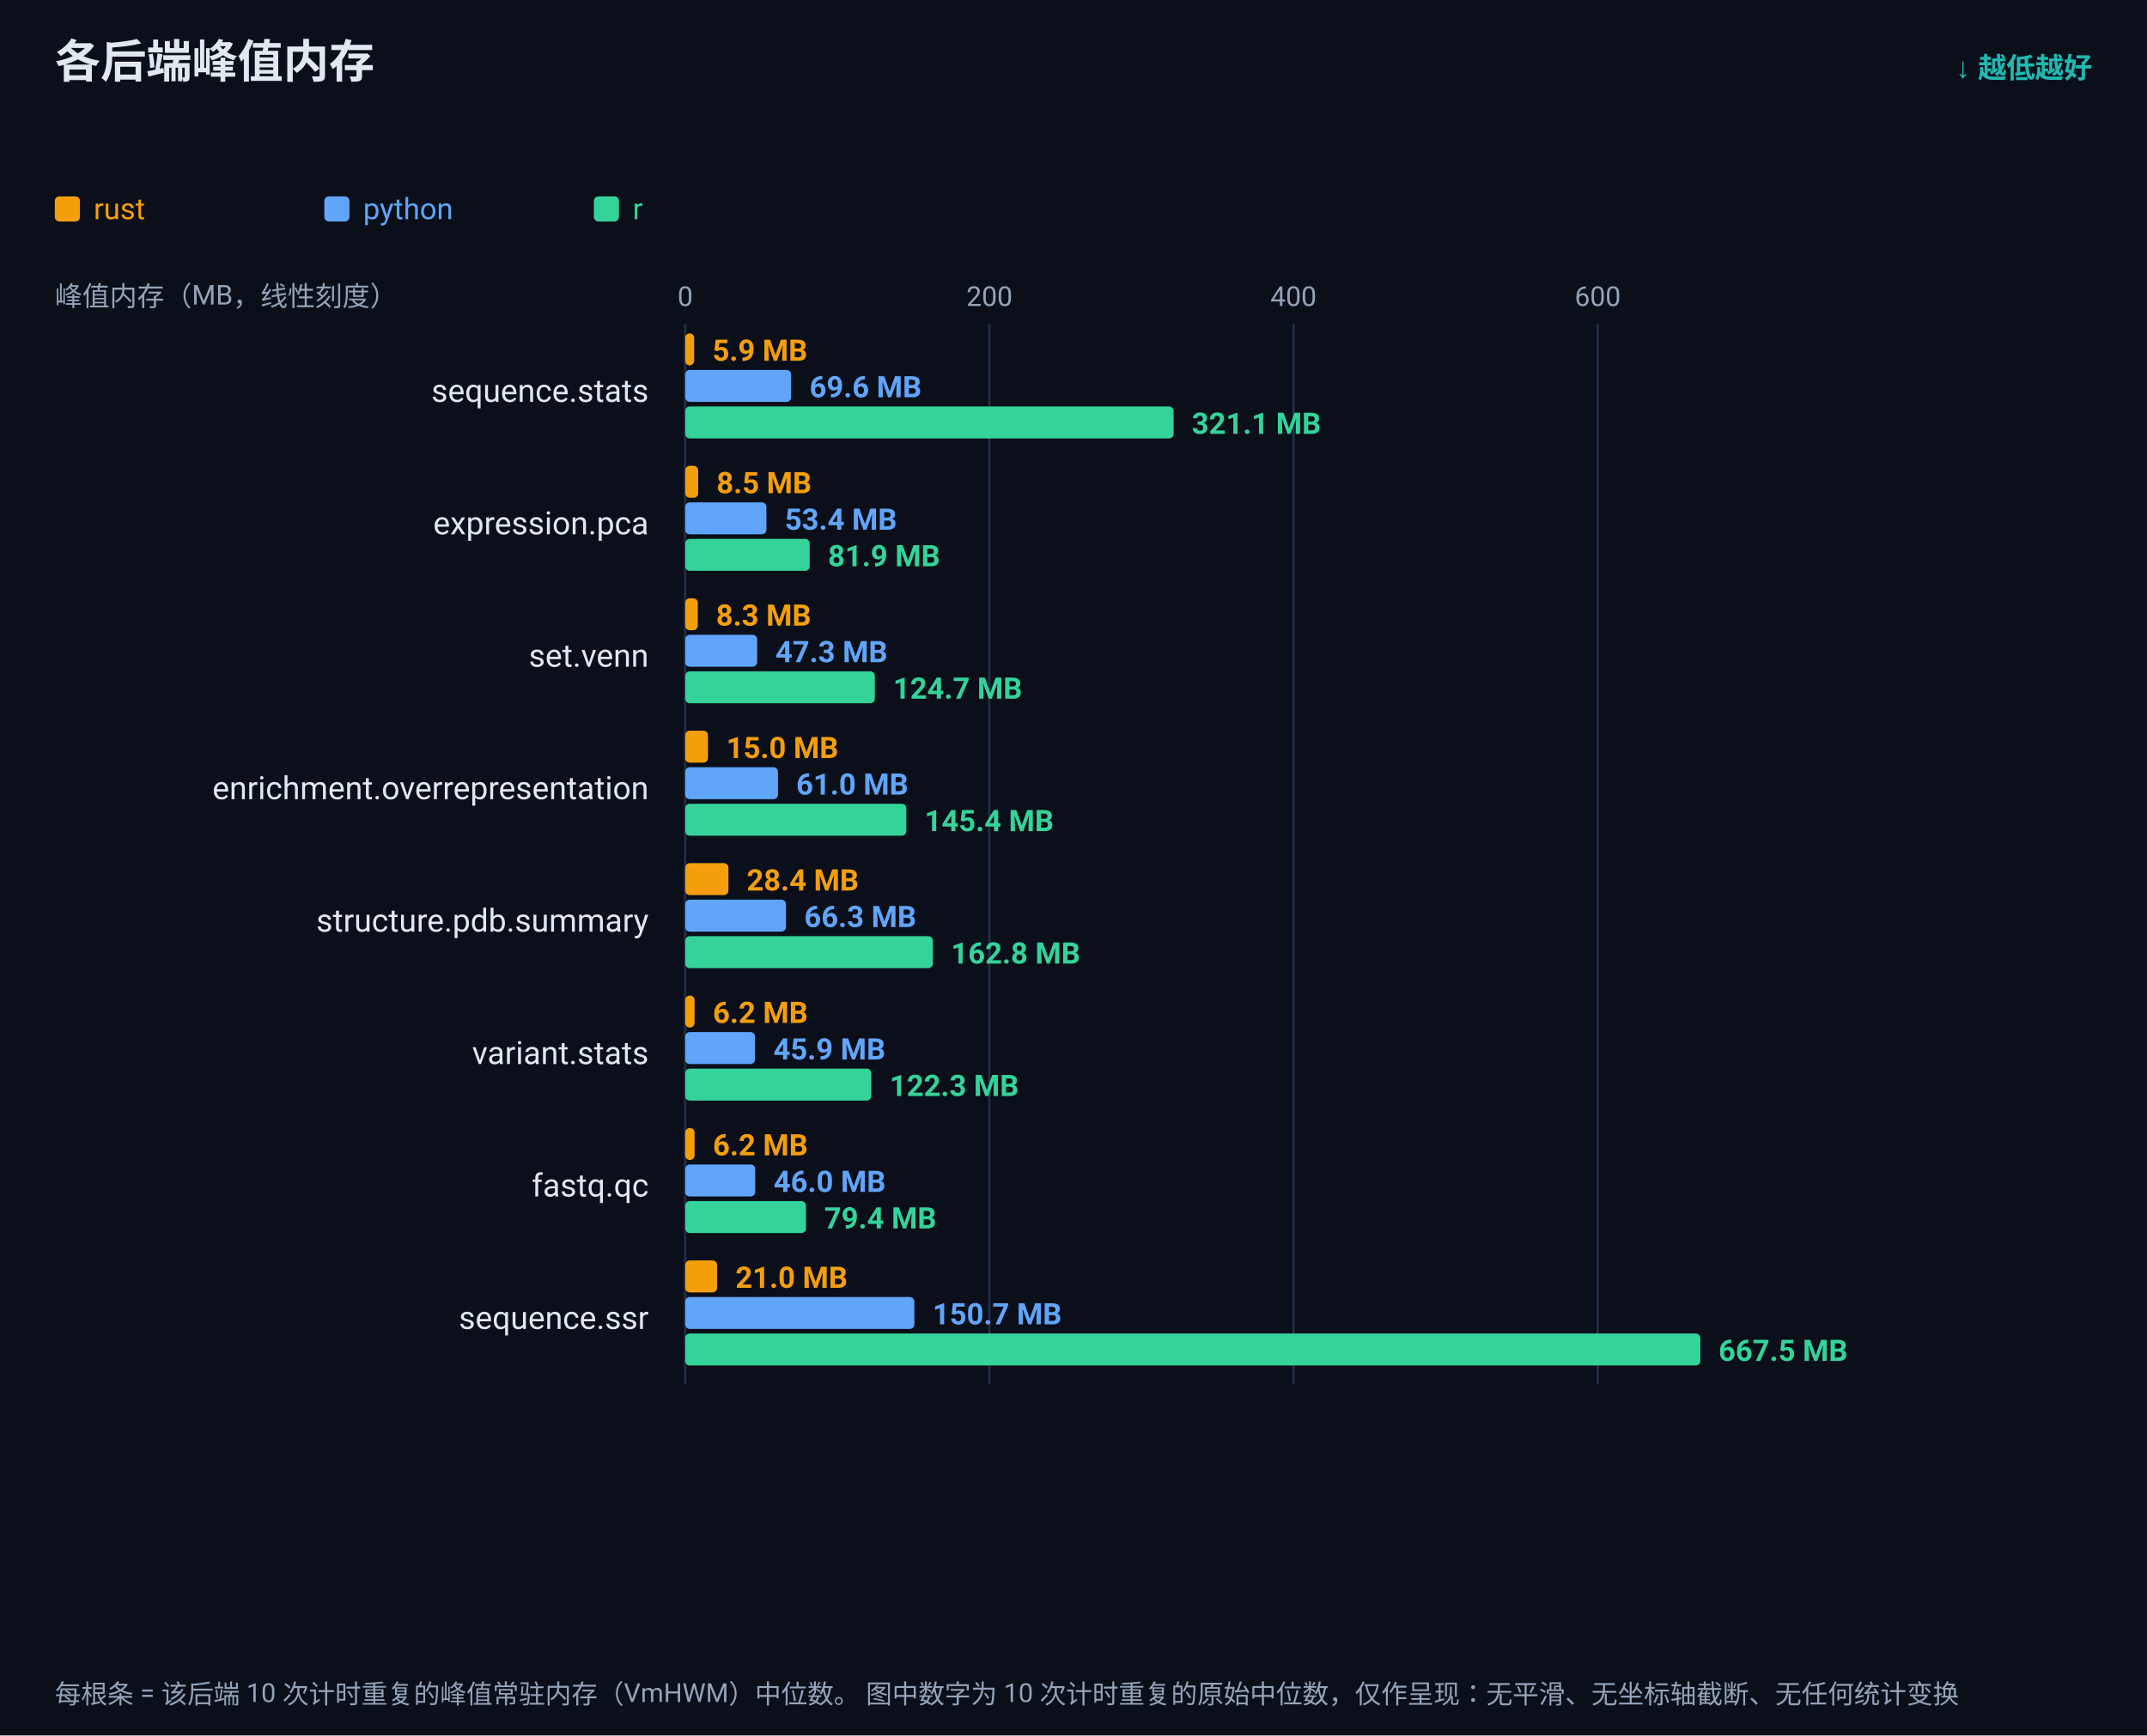
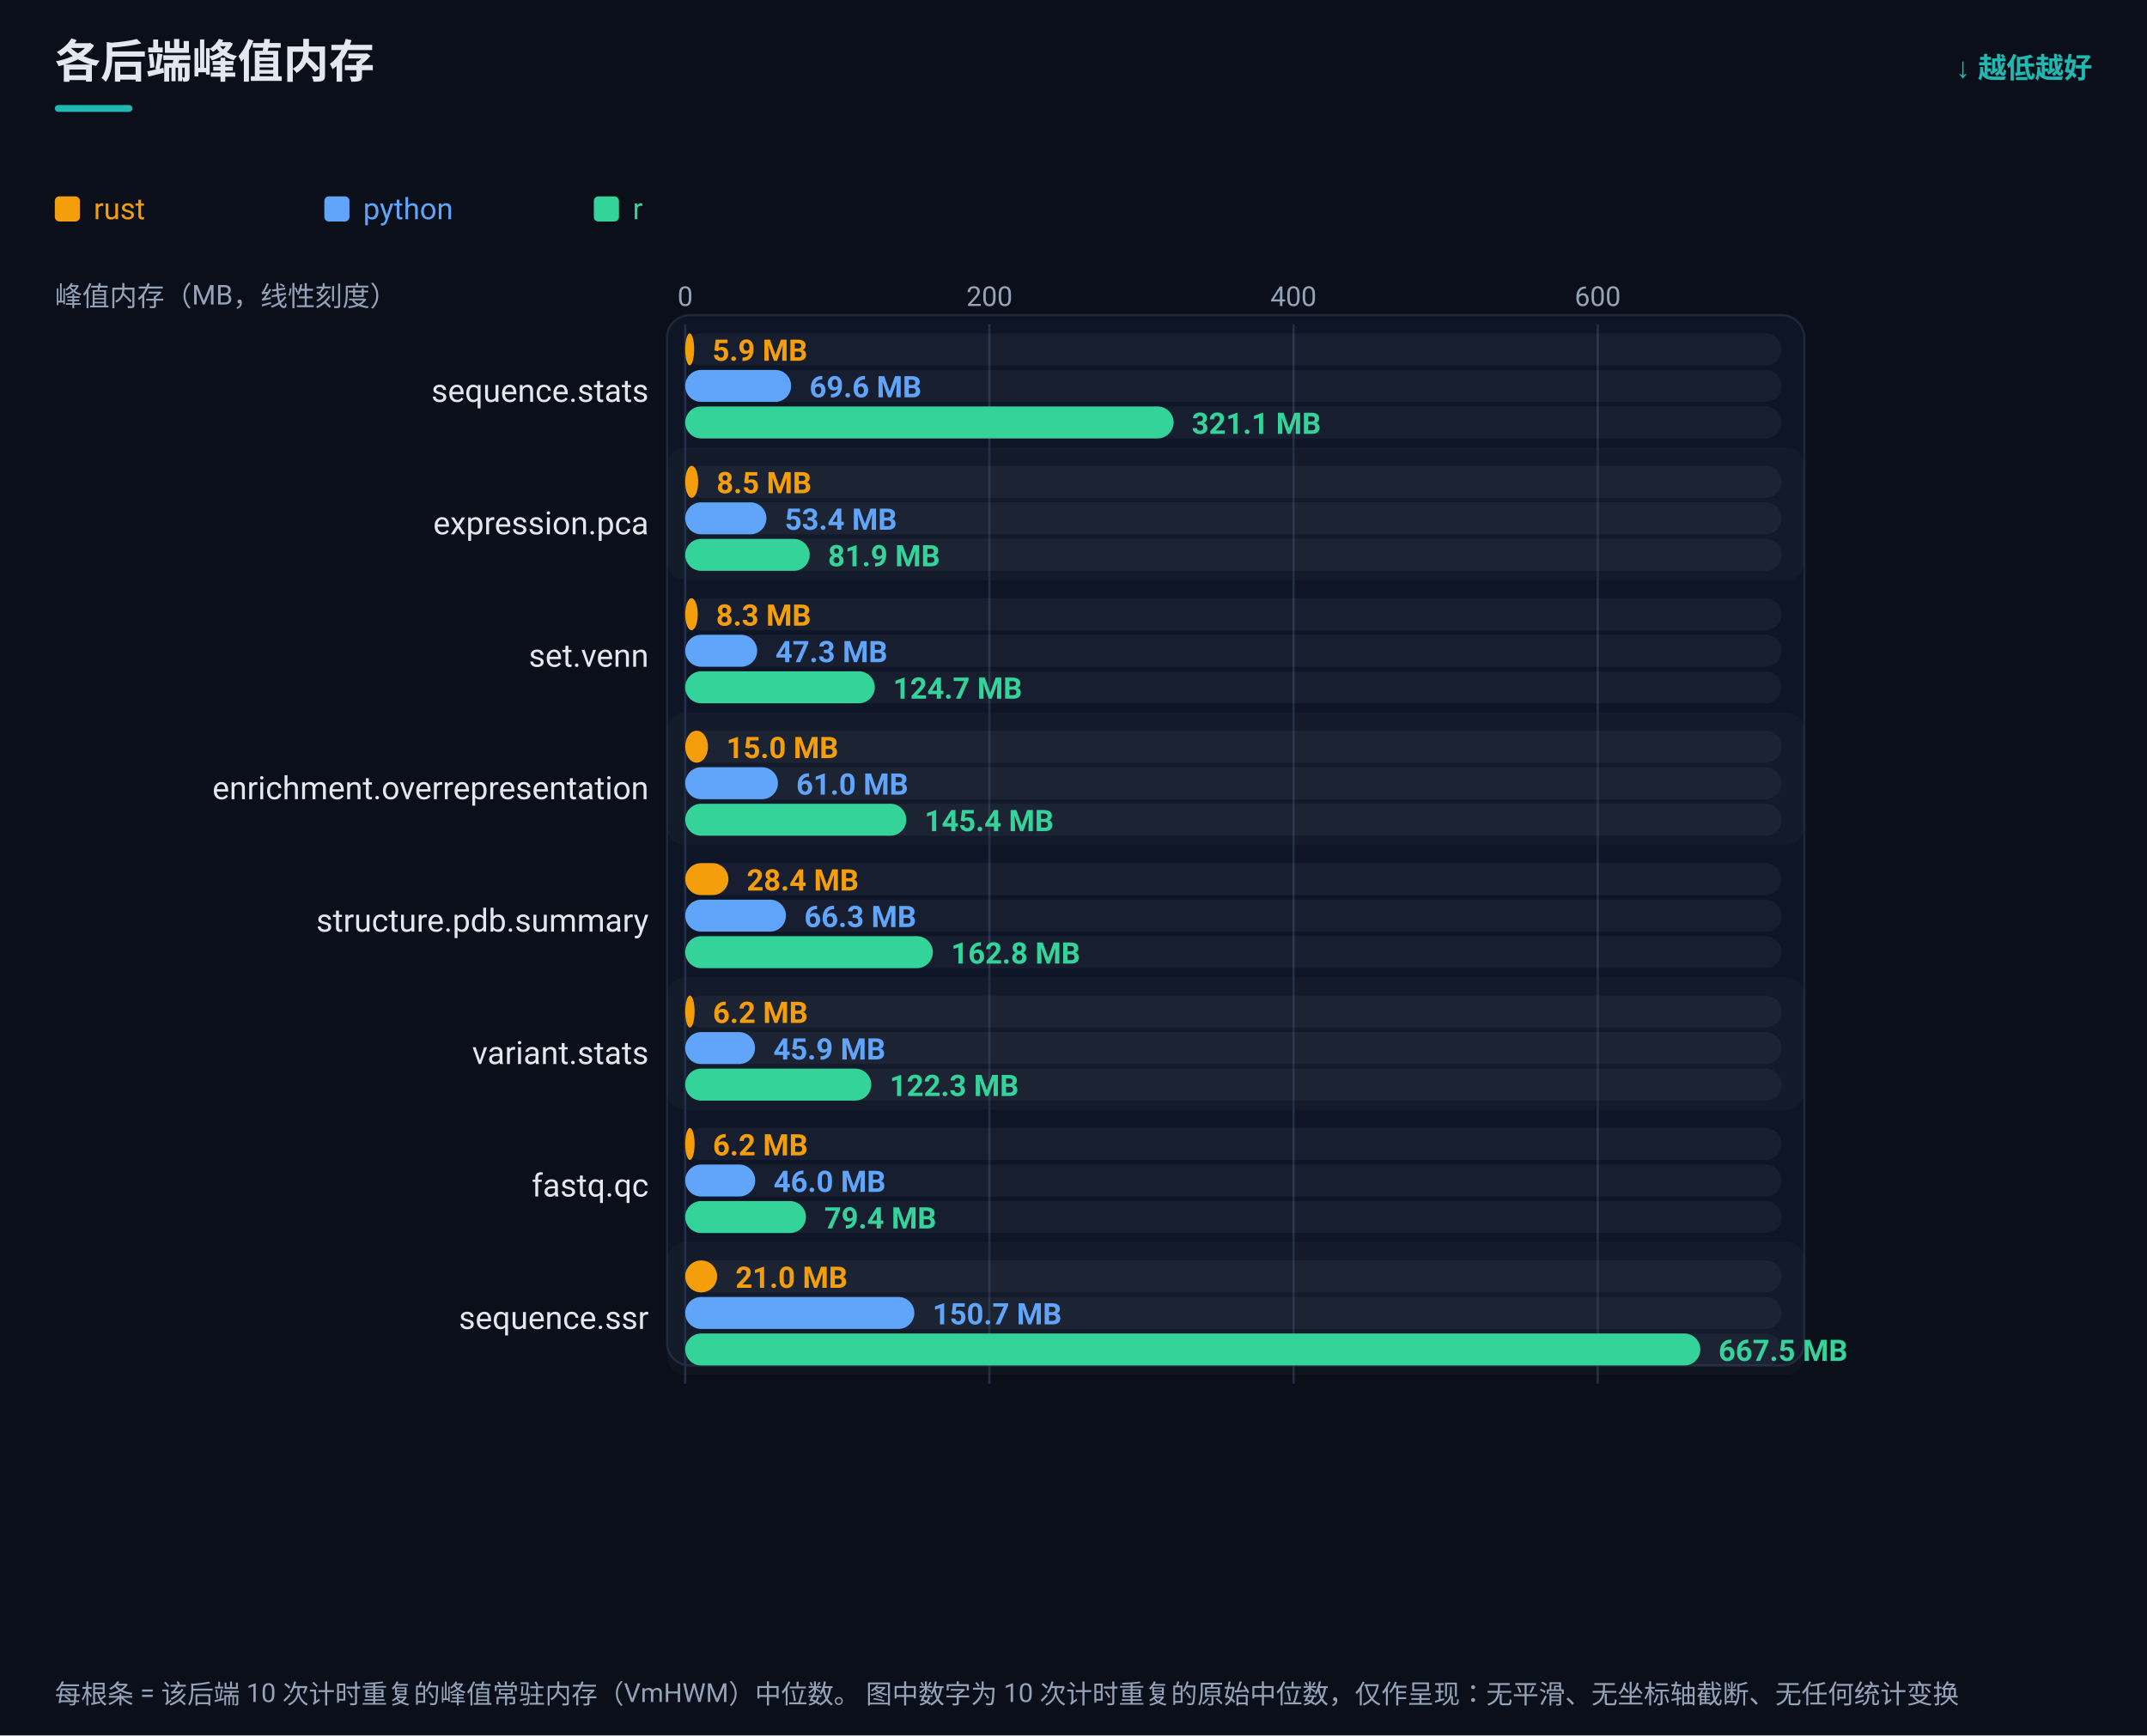
<svg xmlns="http://www.w3.org/2000/svg" viewBox="0 0 940 760" width="940" height="760" role="img" aria-label="各后端峰值内存">
  <rect width="940" height="760" fill="#0a0f1a" />
  <text x="24" y="34" fill="#e2e8f0" font-family="-apple-system,BlinkMacSystemFont,'Segoe UI',Roboto,'Helvetica Neue',Arial,'Noto Sans SC',sans-serif" font-size="20" font-weight="600">各后端峰值内存</text>
+   <rect x="24" y="46" width="34" height="3" rx="1.5" fill="#20B8B0" />
  <text x="916" y="34" fill="#20B8B0" font-family="-apple-system,BlinkMacSystemFont,'Segoe UI',Roboto,'Helvetica Neue',Arial,'Noto Sans SC',sans-serif" font-size="12.5" font-weight="600" text-anchor="end">↓ 越低越好</text>
  <rect x="24.00" y="86.00" width="11.00" height="11.00" rx="2" fill="#f59e0b" opacity="1.0" />
  <text x="41.0" y="96.0" fill="#f59e0b" font-family="-apple-system,BlinkMacSystemFont,'Segoe UI',Roboto,'Helvetica Neue',Arial,'Noto Sans SC',sans-serif" font-size="13" font-weight="400" text-anchor="start">rust</text>
  <rect x="142.00" y="86.00" width="11.00" height="11.00" rx="2" fill="#60a5fa" opacity="1.0" />
  <text x="159.0" y="96.0" fill="#60a5fa" font-family="-apple-system,BlinkMacSystemFont,'Segoe UI',Roboto,'Helvetica Neue',Arial,'Noto Sans SC',sans-serif" font-size="13" font-weight="400" text-anchor="start">python</text>
  <rect x="260.00" y="86.00" width="11.00" height="11.00" rx="2" fill="#34d399" opacity="1.0" />
  <text x="277.0" y="96.0" fill="#34d399" font-family="-apple-system,BlinkMacSystemFont,'Segoe UI',Roboto,'Helvetica Neue',Arial,'Noto Sans SC',sans-serif" font-size="13" font-weight="400" text-anchor="start">r</text>
+   <rect x="292.00" y="138.00" width="498.00" height="460.00" rx="10" fill="#0e1526" opacity="1.0" class="deco" />
+   <rect x="292.0" y="138.0" width="498.0" height="460.0" rx="10" fill="none" stroke="rgba(51,65,85,0.45)" stroke-width="1" />
+   <rect x="292.00" y="196.00" width="498.00" height="58.00" rx="8" fill="#ffffff" opacity="0.02" class="deco" />
+   <rect x="292.00" y="312.00" width="498.00" height="58.00" rx="8" fill="#ffffff" opacity="0.02" class="deco" />
+   <rect x="292.00" y="428.00" width="498.00" height="58.00" rx="8" fill="#ffffff" opacity="0.02" class="deco" />
+   <rect x="292.00" y="544.00" width="498.00" height="58.00" rx="8" fill="#ffffff" opacity="0.02" class="deco" />
  <line x1="300.00" y1="142.00" x2="300.00" y2="606.00" stroke="#223046" stroke-width="1.0" opacity="1.0" />
  <text x="300.0" y="134.0" fill="#94a3b8" font-family="-apple-system,BlinkMacSystemFont,'Segoe UI',Roboto,'Helvetica Neue',Arial,'Noto Sans SC',sans-serif" font-size="12" font-weight="400" text-anchor="middle">0</text>
  <line x1="433.17" y1="142.00" x2="433.17" y2="606.00" stroke="#223046" stroke-width="1.0" opacity="1.0" />
  <text x="433.2" y="134.0" fill="#94a3b8" font-family="-apple-system,BlinkMacSystemFont,'Segoe UI',Roboto,'Helvetica Neue',Arial,'Noto Sans SC',sans-serif" font-size="12" font-weight="400" text-anchor="middle">200</text>
  <line x1="566.35" y1="142.00" x2="566.35" y2="606.00" stroke="#223046" stroke-width="1.0" opacity="1.0" />
  <text x="566.3" y="134.0" fill="#94a3b8" font-family="-apple-system,BlinkMacSystemFont,'Segoe UI',Roboto,'Helvetica Neue',Arial,'Noto Sans SC',sans-serif" font-size="12" font-weight="400" text-anchor="middle">400</text>
  <line x1="699.52" y1="142.00" x2="699.52" y2="606.00" stroke="#223046" stroke-width="1.0" opacity="1.0" />
  <text x="699.5" y="134.0" fill="#94a3b8" font-family="-apple-system,BlinkMacSystemFont,'Segoe UI',Roboto,'Helvetica Neue',Arial,'Noto Sans SC',sans-serif" font-size="12" font-weight="400" text-anchor="middle">600</text>
  <text x="24.0" y="134.0" fill="#94a3b8" font-family="-apple-system,BlinkMacSystemFont,'Segoe UI',Roboto,'Helvetica Neue',Arial,'Noto Sans SC',sans-serif" font-size="12" font-weight="400" text-anchor="start">峰值内存（MB，线性刻度）</text>
  <text x="284.0" y="176.0" fill="#e2e8f0" font-family="-apple-system,BlinkMacSystemFont,'Segoe UI',Roboto,'Helvetica Neue',Arial,'Noto Sans SC',sans-serif" font-size="14" font-weight="400" text-anchor="end">sequence.stats</text>
-   <rect x="300.00" y="146.00" width="3.92" height="14.00" rx="2" fill="#f59e0b" opacity="1.0" />
+   <rect x="300.00" y="146.00" width="480.00" height="14.00" rx="7.0" fill="#ffffff" opacity="0.04" class="deco" />
+   <rect x="300.00" y="146.00" width="3.92" height="14.00" rx="7.0" fill="#f59e0b" opacity="1.0" />
  <text x="311.9" y="158.0" fill="#f59e0b" font-family="-apple-system,BlinkMacSystemFont,'Segoe UI',Roboto,'Helvetica Neue',Arial,'Noto Sans SC',sans-serif" font-size="13" font-weight="600" text-anchor="start">5.9 MB</text>
-   <rect x="300.00" y="162.00" width="46.37" height="14.00" rx="2" fill="#60a5fa" opacity="1.0" />
+   <rect x="300.00" y="162.00" width="480.00" height="14.00" rx="7.0" fill="#ffffff" opacity="0.04" class="deco" />
+   <rect x="300.00" y="162.00" width="46.37" height="14.00" rx="7.0" fill="#60a5fa" opacity="1.0" />
  <text x="354.4" y="174.0" fill="#60a5fa" font-family="-apple-system,BlinkMacSystemFont,'Segoe UI',Roboto,'Helvetica Neue',Arial,'Noto Sans SC',sans-serif" font-size="13" font-weight="600" text-anchor="start">69.6 MB</text>
-   <rect x="300.00" y="178.00" width="213.83" height="14.00" rx="2" fill="#34d399" opacity="1.0" />
+   <rect x="300.00" y="178.00" width="480.00" height="14.00" rx="7.0" fill="#ffffff" opacity="0.04" class="deco" />
+   <rect x="300.00" y="178.00" width="213.83" height="14.00" rx="7.0" fill="#34d399" opacity="1.0" />
  <text x="521.8" y="190.0" fill="#34d399" font-family="-apple-system,BlinkMacSystemFont,'Segoe UI',Roboto,'Helvetica Neue',Arial,'Noto Sans SC',sans-serif" font-size="13" font-weight="600" text-anchor="start">321.1 MB</text>
  <text x="284.0" y="234.0" fill="#e2e8f0" font-family="-apple-system,BlinkMacSystemFont,'Segoe UI',Roboto,'Helvetica Neue',Arial,'Noto Sans SC',sans-serif" font-size="14" font-weight="400" text-anchor="end">expression.pca</text>
-   <rect x="300.00" y="204.00" width="5.68" height="14.00" rx="2" fill="#f59e0b" opacity="1.0" />
+   <rect x="300.00" y="204.00" width="480.00" height="14.00" rx="7.0" fill="#ffffff" opacity="0.04" class="deco" />
+   <rect x="300.00" y="204.00" width="5.68" height="14.00" rx="7.0" fill="#f59e0b" opacity="1.0" />
  <text x="313.7" y="216.0" fill="#f59e0b" font-family="-apple-system,BlinkMacSystemFont,'Segoe UI',Roboto,'Helvetica Neue',Arial,'Noto Sans SC',sans-serif" font-size="13" font-weight="600" text-anchor="start">8.5 MB</text>
-   <rect x="300.00" y="220.00" width="35.55" height="14.00" rx="2" fill="#60a5fa" opacity="1.0" />
+   <rect x="300.00" y="220.00" width="480.00" height="14.00" rx="7.0" fill="#ffffff" opacity="0.04" class="deco" />
+   <rect x="300.00" y="220.00" width="35.55" height="14.00" rx="7.0" fill="#60a5fa" opacity="1.0" />
  <text x="343.6" y="232.0" fill="#60a5fa" font-family="-apple-system,BlinkMacSystemFont,'Segoe UI',Roboto,'Helvetica Neue',Arial,'Noto Sans SC',sans-serif" font-size="13" font-weight="600" text-anchor="start">53.4 MB</text>
-   <rect x="300.00" y="236.00" width="54.51" height="14.00" rx="2" fill="#34d399" opacity="1.0" />
+   <rect x="300.00" y="236.00" width="480.00" height="14.00" rx="7.0" fill="#ffffff" opacity="0.04" class="deco" />
+   <rect x="300.00" y="236.00" width="54.51" height="14.00" rx="7.0" fill="#34d399" opacity="1.0" />
  <text x="362.5" y="248.0" fill="#34d399" font-family="-apple-system,BlinkMacSystemFont,'Segoe UI',Roboto,'Helvetica Neue',Arial,'Noto Sans SC',sans-serif" font-size="13" font-weight="600" text-anchor="start">81.9 MB</text>
  <text x="284.0" y="292.0" fill="#e2e8f0" font-family="-apple-system,BlinkMacSystemFont,'Segoe UI',Roboto,'Helvetica Neue',Arial,'Noto Sans SC',sans-serif" font-size="14" font-weight="400" text-anchor="end">set.venn</text>
-   <rect x="300.00" y="262.00" width="5.50" height="14.00" rx="2" fill="#f59e0b" opacity="1.0" />
+   <rect x="300.00" y="262.00" width="480.00" height="14.00" rx="7.0" fill="#ffffff" opacity="0.04" class="deco" />
+   <rect x="300.00" y="262.00" width="5.50" height="14.00" rx="7.0" fill="#f59e0b" opacity="1.0" />
  <text x="313.5" y="274.0" fill="#f59e0b" font-family="-apple-system,BlinkMacSystemFont,'Segoe UI',Roboto,'Helvetica Neue',Arial,'Noto Sans SC',sans-serif" font-size="13" font-weight="600" text-anchor="start">8.3 MB</text>
-   <rect x="300.00" y="278.00" width="31.50" height="14.00" rx="2" fill="#60a5fa" opacity="1.0" />
+   <rect x="300.00" y="278.00" width="480.00" height="14.00" rx="7.0" fill="#ffffff" opacity="0.04" class="deco" />
+   <rect x="300.00" y="278.00" width="31.50" height="14.00" rx="7.0" fill="#60a5fa" opacity="1.0" />
  <text x="339.5" y="290.0" fill="#60a5fa" font-family="-apple-system,BlinkMacSystemFont,'Segoe UI',Roboto,'Helvetica Neue',Arial,'Noto Sans SC',sans-serif" font-size="13" font-weight="600" text-anchor="start">47.3 MB</text>
-   <rect x="300.00" y="294.00" width="83.02" height="14.00" rx="2" fill="#34d399" opacity="1.0" />
+   <rect x="300.00" y="294.00" width="480.00" height="14.00" rx="7.0" fill="#ffffff" opacity="0.04" class="deco" />
+   <rect x="300.00" y="294.00" width="83.02" height="14.00" rx="7.0" fill="#34d399" opacity="1.0" />
  <text x="391.0" y="306.0" fill="#34d399" font-family="-apple-system,BlinkMacSystemFont,'Segoe UI',Roboto,'Helvetica Neue',Arial,'Noto Sans SC',sans-serif" font-size="13" font-weight="600" text-anchor="start">124.7 MB</text>
  <text x="284.0" y="350.0" fill="#e2e8f0" font-family="-apple-system,BlinkMacSystemFont,'Segoe UI',Roboto,'Helvetica Neue',Arial,'Noto Sans SC',sans-serif" font-size="14" font-weight="400" text-anchor="end">enrichment.overrepresentation</text>
-   <rect x="300.00" y="320.00" width="9.97" height="14.00" rx="2" fill="#f59e0b" opacity="1.0" />
+   <rect x="300.00" y="320.00" width="480.00" height="14.00" rx="7.0" fill="#ffffff" opacity="0.04" class="deco" />
+   <rect x="300.00" y="320.00" width="9.97" height="14.00" rx="7.0" fill="#f59e0b" opacity="1.0" />
  <text x="318.0" y="332.0" fill="#f59e0b" font-family="-apple-system,BlinkMacSystemFont,'Segoe UI',Roboto,'Helvetica Neue',Arial,'Noto Sans SC',sans-serif" font-size="13" font-weight="600" text-anchor="start">15.0 MB</text>
-   <rect x="300.00" y="336.00" width="40.61" height="14.00" rx="2" fill="#60a5fa" opacity="1.0" />
+   <rect x="300.00" y="336.00" width="480.00" height="14.00" rx="7.0" fill="#ffffff" opacity="0.04" class="deco" />
+   <rect x="300.00" y="336.00" width="40.61" height="14.00" rx="7.0" fill="#60a5fa" opacity="1.0" />
  <text x="348.6" y="348.0" fill="#60a5fa" font-family="-apple-system,BlinkMacSystemFont,'Segoe UI',Roboto,'Helvetica Neue',Arial,'Noto Sans SC',sans-serif" font-size="13" font-weight="600" text-anchor="start">61.0 MB</text>
-   <rect x="300.00" y="352.00" width="96.81" height="14.00" rx="2" fill="#34d399" opacity="1.0" />
+   <rect x="300.00" y="352.00" width="480.00" height="14.00" rx="7.0" fill="#ffffff" opacity="0.04" class="deco" />
+   <rect x="300.00" y="352.00" width="96.81" height="14.00" rx="7.0" fill="#34d399" opacity="1.0" />
  <text x="404.8" y="364.0" fill="#34d399" font-family="-apple-system,BlinkMacSystemFont,'Segoe UI',Roboto,'Helvetica Neue',Arial,'Noto Sans SC',sans-serif" font-size="13" font-weight="600" text-anchor="start">145.4 MB</text>
  <text x="284.0" y="408.0" fill="#e2e8f0" font-family="-apple-system,BlinkMacSystemFont,'Segoe UI',Roboto,'Helvetica Neue',Arial,'Noto Sans SC',sans-serif" font-size="14" font-weight="400" text-anchor="end">structure.pdb.summary</text>
-   <rect x="300.00" y="378.00" width="18.92" height="14.00" rx="2" fill="#f59e0b" opacity="1.0" />
+   <rect x="300.00" y="378.00" width="480.00" height="14.00" rx="7.0" fill="#ffffff" opacity="0.04" class="deco" />
+   <rect x="300.00" y="378.00" width="18.92" height="14.00" rx="7.0" fill="#f59e0b" opacity="1.0" />
  <text x="326.9" y="390.0" fill="#f59e0b" font-family="-apple-system,BlinkMacSystemFont,'Segoe UI',Roboto,'Helvetica Neue',Arial,'Noto Sans SC',sans-serif" font-size="13" font-weight="600" text-anchor="start">28.4 MB</text>
-   <rect x="300.00" y="394.00" width="44.11" height="14.00" rx="2" fill="#60a5fa" opacity="1.0" />
+   <rect x="300.00" y="394.00" width="480.00" height="14.00" rx="7.0" fill="#ffffff" opacity="0.04" class="deco" />
+   <rect x="300.00" y="394.00" width="44.11" height="14.00" rx="7.0" fill="#60a5fa" opacity="1.0" />
  <text x="352.1" y="406.0" fill="#60a5fa" font-family="-apple-system,BlinkMacSystemFont,'Segoe UI',Roboto,'Helvetica Neue',Arial,'Noto Sans SC',sans-serif" font-size="13" font-weight="600" text-anchor="start">66.3 MB</text>
-   <rect x="300.00" y="410.00" width="108.43" height="14.00" rx="2" fill="#34d399" opacity="1.0" />
+   <rect x="300.00" y="410.00" width="480.00" height="14.00" rx="7.0" fill="#ffffff" opacity="0.04" class="deco" />
+   <rect x="300.00" y="410.00" width="108.43" height="14.00" rx="7.0" fill="#34d399" opacity="1.0" />
  <text x="416.4" y="422.0" fill="#34d399" font-family="-apple-system,BlinkMacSystemFont,'Segoe UI',Roboto,'Helvetica Neue',Arial,'Noto Sans SC',sans-serif" font-size="13" font-weight="600" text-anchor="start">162.8 MB</text>
  <text x="284.0" y="466.0" fill="#e2e8f0" font-family="-apple-system,BlinkMacSystemFont,'Segoe UI',Roboto,'Helvetica Neue',Arial,'Noto Sans SC',sans-serif" font-size="14" font-weight="400" text-anchor="end">variant.stats</text>
-   <rect x="300.00" y="436.00" width="4.11" height="14.00" rx="2" fill="#f59e0b" opacity="1.0" />
+   <rect x="300.00" y="436.00" width="480.00" height="14.00" rx="7.0" fill="#ffffff" opacity="0.04" class="deco" />
+   <rect x="300.00" y="436.00" width="4.11" height="14.00" rx="7.0" fill="#f59e0b" opacity="1.0" />
  <text x="312.1" y="448.0" fill="#f59e0b" font-family="-apple-system,BlinkMacSystemFont,'Segoe UI',Roboto,'Helvetica Neue',Arial,'Noto Sans SC',sans-serif" font-size="13" font-weight="600" text-anchor="start">6.2 MB</text>
-   <rect x="300.00" y="452.00" width="30.56" height="14.00" rx="2" fill="#60a5fa" opacity="1.0" />
+   <rect x="300.00" y="452.00" width="480.00" height="14.00" rx="7.0" fill="#ffffff" opacity="0.04" class="deco" />
+   <rect x="300.00" y="452.00" width="30.56" height="14.00" rx="7.0" fill="#60a5fa" opacity="1.0" />
  <text x="338.6" y="464.0" fill="#60a5fa" font-family="-apple-system,BlinkMacSystemFont,'Segoe UI',Roboto,'Helvetica Neue',Arial,'Noto Sans SC',sans-serif" font-size="13" font-weight="600" text-anchor="start">45.9 MB</text>
-   <rect x="300.00" y="468.00" width="81.46" height="14.00" rx="2" fill="#34d399" opacity="1.0" />
+   <rect x="300.00" y="468.00" width="480.00" height="14.00" rx="7.0" fill="#ffffff" opacity="0.04" class="deco" />
+   <rect x="300.00" y="468.00" width="81.46" height="14.00" rx="7.0" fill="#34d399" opacity="1.0" />
  <text x="389.5" y="480.0" fill="#34d399" font-family="-apple-system,BlinkMacSystemFont,'Segoe UI',Roboto,'Helvetica Neue',Arial,'Noto Sans SC',sans-serif" font-size="13" font-weight="600" text-anchor="start">122.3 MB</text>
  <text x="284.0" y="524.0" fill="#e2e8f0" font-family="-apple-system,BlinkMacSystemFont,'Segoe UI',Roboto,'Helvetica Neue',Arial,'Noto Sans SC',sans-serif" font-size="14" font-weight="400" text-anchor="end">fastq.qc</text>
-   <rect x="300.00" y="494.00" width="4.11" height="14.00" rx="2" fill="#f59e0b" opacity="1.0" />
+   <rect x="300.00" y="494.00" width="480.00" height="14.00" rx="7.0" fill="#ffffff" opacity="0.04" class="deco" />
+   <rect x="300.00" y="494.00" width="4.11" height="14.00" rx="7.0" fill="#f59e0b" opacity="1.0" />
  <text x="312.1" y="506.0" fill="#f59e0b" font-family="-apple-system,BlinkMacSystemFont,'Segoe UI',Roboto,'Helvetica Neue',Arial,'Noto Sans SC',sans-serif" font-size="13" font-weight="600" text-anchor="start">6.2 MB</text>
-   <rect x="300.00" y="510.00" width="30.65" height="14.00" rx="2" fill="#60a5fa" opacity="1.0" />
+   <rect x="300.00" y="510.00" width="480.00" height="14.00" rx="7.0" fill="#ffffff" opacity="0.04" class="deco" />
+   <rect x="300.00" y="510.00" width="30.65" height="14.00" rx="7.0" fill="#60a5fa" opacity="1.0" />
  <text x="338.7" y="522.0" fill="#60a5fa" font-family="-apple-system,BlinkMacSystemFont,'Segoe UI',Roboto,'Helvetica Neue',Arial,'Noto Sans SC',sans-serif" font-size="13" font-weight="600" text-anchor="start">46.0 MB</text>
-   <rect x="300.00" y="526.00" width="52.86" height="14.00" rx="2" fill="#34d399" opacity="1.0" />
+   <rect x="300.00" y="526.00" width="480.00" height="14.00" rx="7.0" fill="#ffffff" opacity="0.04" class="deco" />
+   <rect x="300.00" y="526.00" width="52.86" height="14.00" rx="7.0" fill="#34d399" opacity="1.0" />
  <text x="360.9" y="538.0" fill="#34d399" font-family="-apple-system,BlinkMacSystemFont,'Segoe UI',Roboto,'Helvetica Neue',Arial,'Noto Sans SC',sans-serif" font-size="13" font-weight="600" text-anchor="start">79.4 MB</text>
  <text x="284.0" y="582.0" fill="#e2e8f0" font-family="-apple-system,BlinkMacSystemFont,'Segoe UI',Roboto,'Helvetica Neue',Arial,'Noto Sans SC',sans-serif" font-size="14" font-weight="400" text-anchor="end">sequence.ssr</text>
-   <rect x="300.00" y="552.00" width="13.97" height="14.00" rx="2" fill="#f59e0b" opacity="1.0" />
+   <rect x="300.00" y="552.00" width="480.00" height="14.00" rx="7.0" fill="#ffffff" opacity="0.04" class="deco" />
+   <rect x="300.00" y="552.00" width="13.97" height="14.00" rx="7.0" fill="#f59e0b" opacity="1.0" />
  <text x="322.0" y="564.0" fill="#f59e0b" font-family="-apple-system,BlinkMacSystemFont,'Segoe UI',Roboto,'Helvetica Neue',Arial,'Noto Sans SC',sans-serif" font-size="13" font-weight="600" text-anchor="start">21.0 MB</text>
-   <rect x="300.00" y="568.00" width="100.32" height="14.00" rx="2" fill="#60a5fa" opacity="1.0" />
+   <rect x="300.00" y="568.00" width="480.00" height="14.00" rx="7.0" fill="#ffffff" opacity="0.04" class="deco" />
+   <rect x="300.00" y="568.00" width="100.32" height="14.00" rx="7.0" fill="#60a5fa" opacity="1.0" />
  <text x="408.3" y="580.0" fill="#60a5fa" font-family="-apple-system,BlinkMacSystemFont,'Segoe UI',Roboto,'Helvetica Neue',Arial,'Noto Sans SC',sans-serif" font-size="13" font-weight="600" text-anchor="start">150.7 MB</text>
-   <rect x="300.00" y="584.00" width="444.44" height="14.00" rx="2" fill="#34d399" opacity="1.0" />
+   <rect x="300.00" y="584.00" width="480.00" height="14.00" rx="7.0" fill="#ffffff" opacity="0.04" class="deco" />
+   <rect x="300.00" y="584.00" width="444.44" height="14.00" rx="7.0" fill="#34d399" opacity="1.0" />
  <text x="752.4" y="596.0" fill="#34d399" font-family="-apple-system,BlinkMacSystemFont,'Segoe UI',Roboto,'Helvetica Neue',Arial,'Noto Sans SC',sans-serif" font-size="13" font-weight="600" text-anchor="start">667.5 MB</text>
  <text x="24" y="746" fill="#94a3b8" font-family="-apple-system,BlinkMacSystemFont,'Segoe UI',Roboto,'Helvetica Neue',Arial,'Noto Sans SC',sans-serif" font-size="11.5">每根条 = 该后端 10 次计时重复的峰值常驻内存（VmHWM）中位数。 图中数字为 10 次计时重复的原始中位数，仅作呈现：无平滑、无坐标轴截断、无任何统计变换</text>
</svg>
